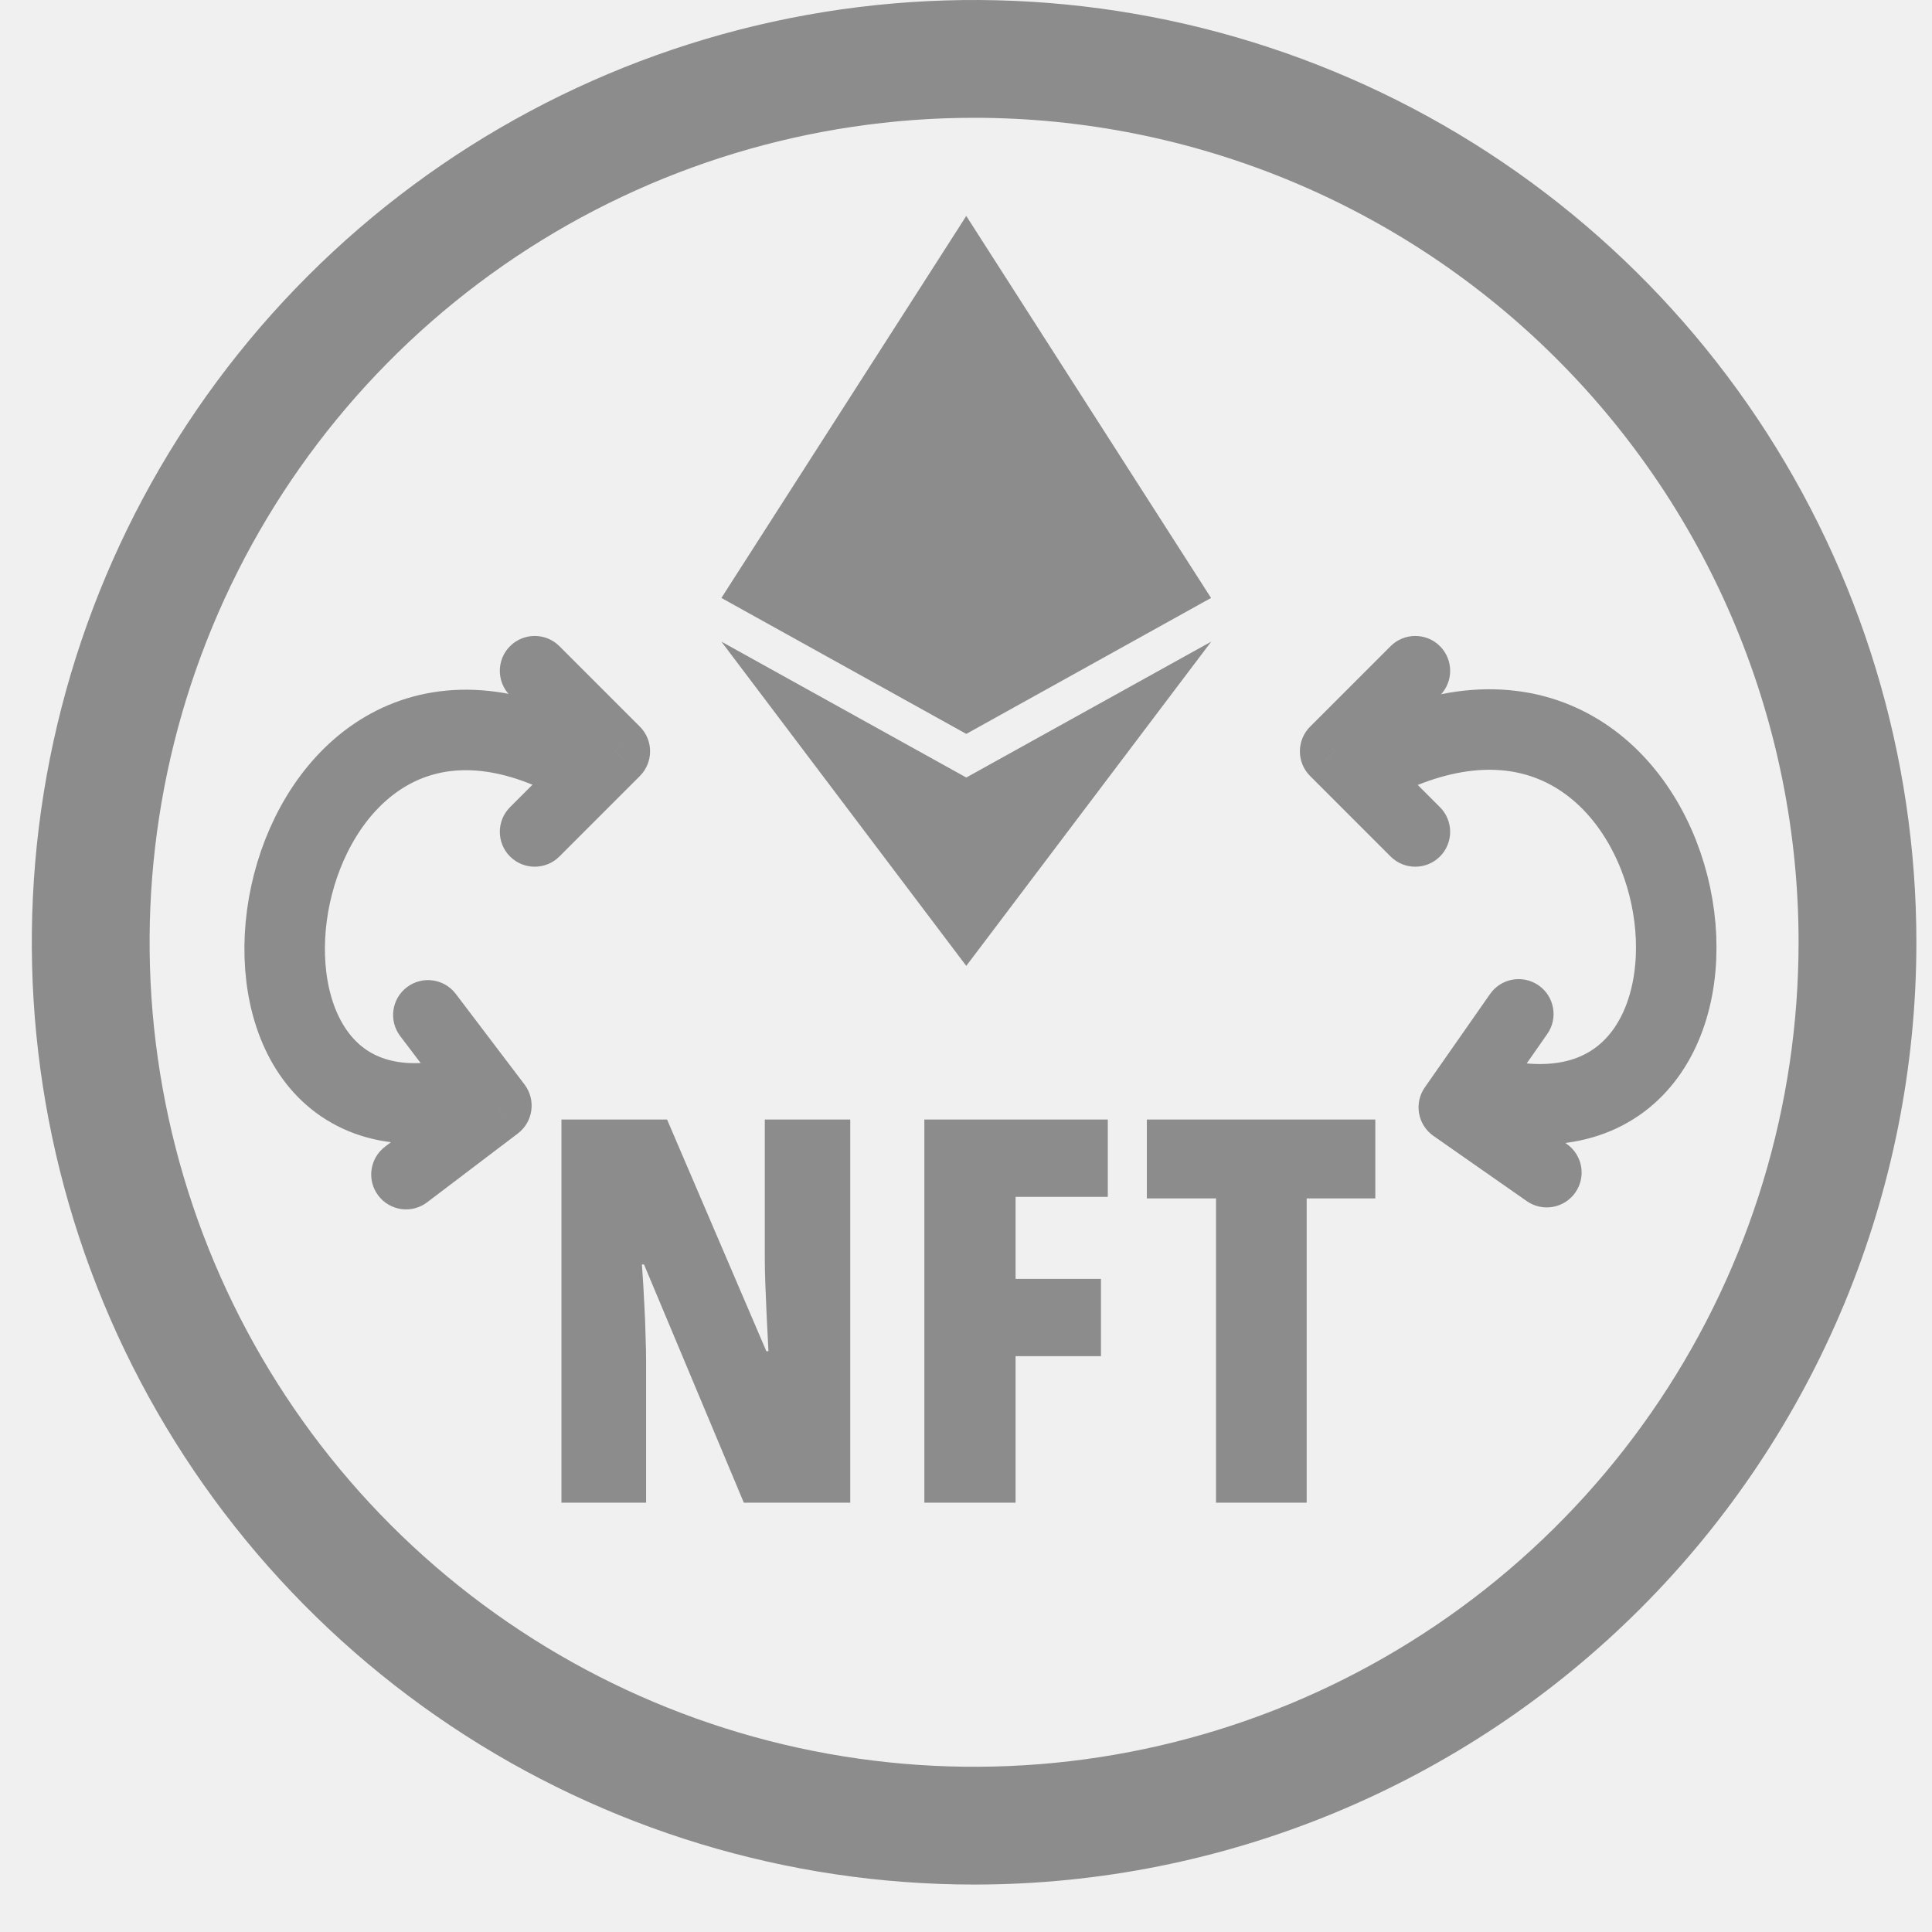
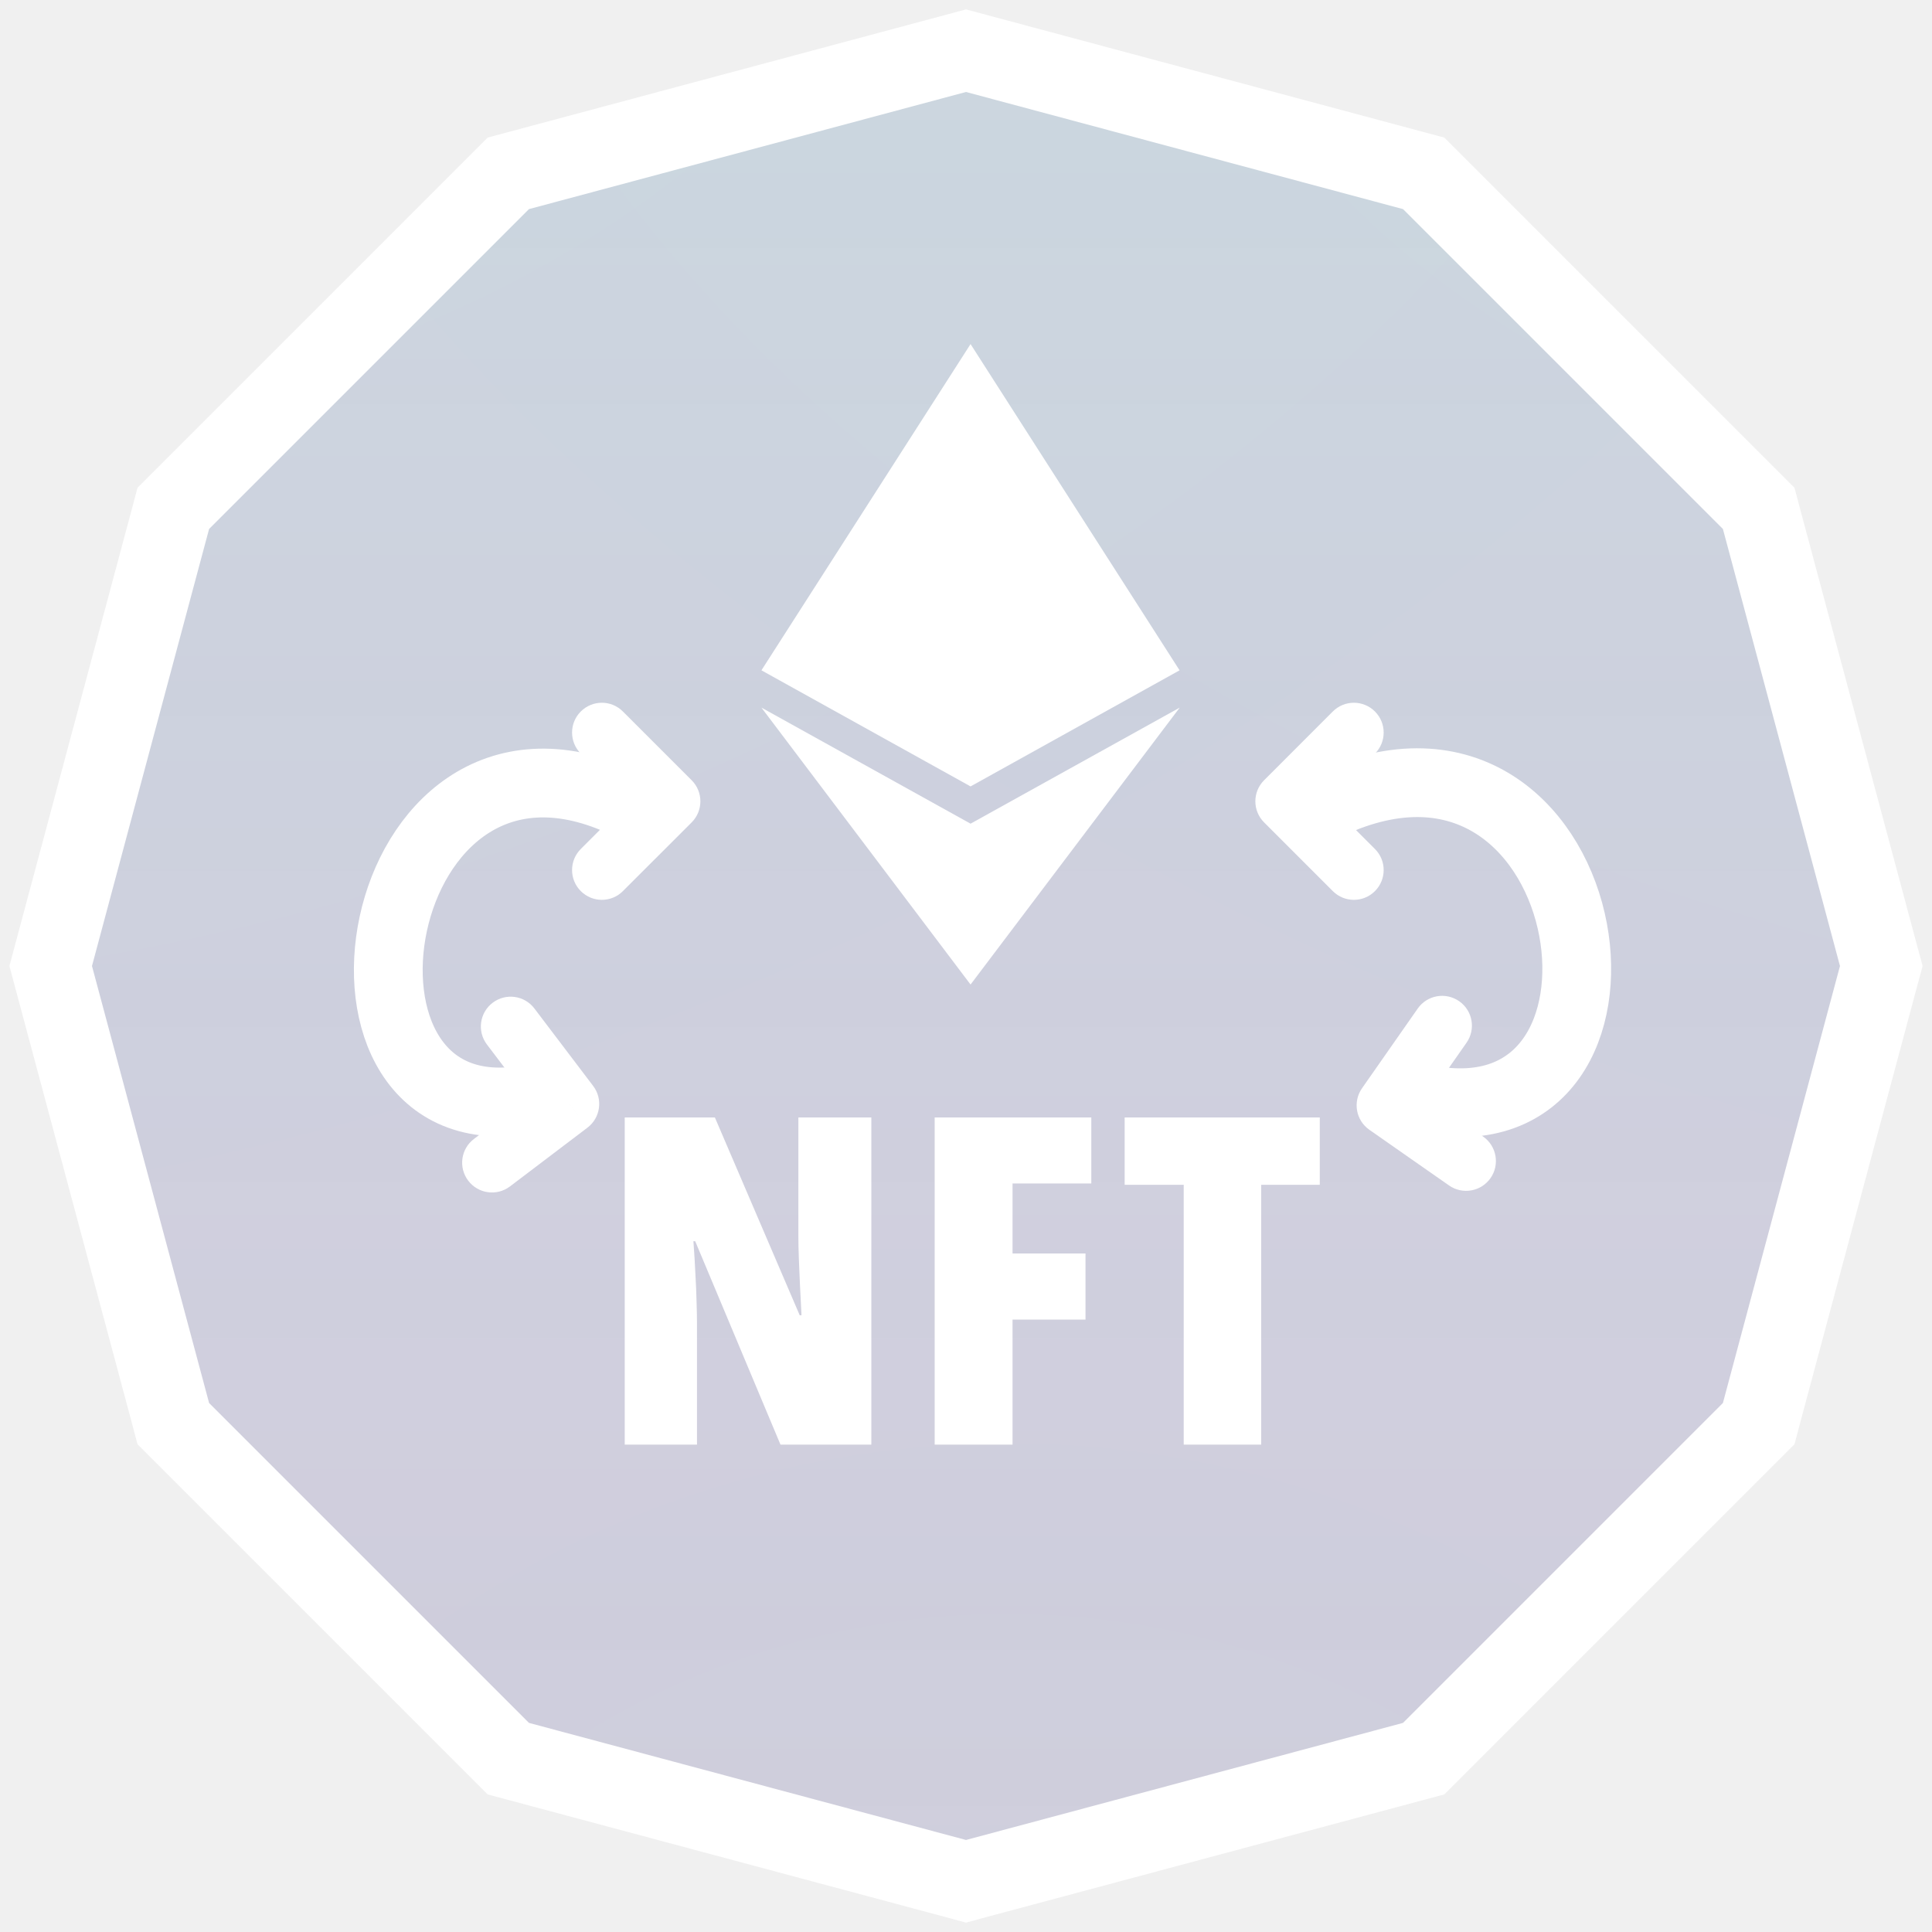
- <svg xmlns="http://www.w3.org/2000/svg" width="36" height="36" viewBox="0 0 36 36" fill="none">
-   <path d="M18.151 35.116C14.678 35.116 11.283 34.086 8.396 32.157C5.509 30.228 3.258 27.486 1.929 24.277C0.6 21.069 0.253 17.539 0.93 14.133C1.608 10.727 3.28 7.598 5.735 5.143C8.191 2.687 11.319 1.015 14.725 0.337C18.131 -0.34 21.662 0.008 24.87 1.337C28.078 2.665 30.82 4.916 32.75 7.803C34.679 10.691 35.709 14.085 35.709 17.558C35.709 22.215 33.859 26.681 30.566 29.974C27.273 33.266 22.807 35.116 18.151 35.116ZM18.151 2.195C15.112 2.195 12.142 3.096 9.615 4.784C7.089 6.472 5.12 8.872 3.957 11.679C2.794 14.486 2.49 17.575 3.083 20.555C3.675 23.535 5.139 26.273 7.287 28.422C9.436 30.57 12.173 32.033 15.153 32.626C18.134 33.219 21.223 32.915 24.03 31.752C26.837 30.589 29.237 28.62 30.925 26.093C32.613 23.567 33.514 20.597 33.514 17.558C33.514 13.483 31.895 9.576 29.014 6.695C26.133 3.813 22.225 2.195 18.151 2.195Z" fill="#8C8C8C" />
-   <path d="M10.371 13.999C4.861 11.528 3.328 21.428 8.371 20.499" stroke="#8C8C8C" stroke-width="1.5" stroke-linecap="round" />
-   <path d="M10.423 12.04C10.169 11.787 9.758 11.787 9.504 12.04C9.25 12.294 9.25 12.706 9.504 12.96L10.423 12.04ZM11.464 14L11.923 14.46C12.177 14.206 12.177 13.794 11.923 13.54L11.464 14ZM9.504 15.04C9.25 15.294 9.25 15.706 9.504 15.96C9.758 16.213 10.169 16.213 10.423 15.96L9.504 15.04ZM9.504 12.96L11.004 14.46L11.923 13.54L10.423 12.04L9.504 12.96ZM11.004 13.54L9.504 15.04L10.423 15.96L11.923 14.46L11.004 13.54Z" fill="#8C8C8C" />
-   <path d="M8.493 18.52C8.276 18.234 7.868 18.178 7.582 18.395C7.296 18.612 7.24 19.02 7.457 19.306L8.493 18.52ZM9.257 20.603L9.649 21.121C9.935 20.904 9.991 20.497 9.775 20.21L9.257 20.603ZM7.174 21.367C6.888 21.584 6.832 21.992 7.049 22.278C7.266 22.564 7.673 22.62 7.959 22.403L7.174 21.367ZM7.457 19.306L8.739 20.996L9.775 20.21L8.493 18.52L7.457 19.306ZM8.864 20.085L7.174 21.367L7.959 22.403L9.649 21.121L8.864 20.085Z" fill="#8C8C8C" />
-   <path d="M25.964 14.003C31.77 11.474 33.273 21.53 27.964 20.503" stroke="#8C8C8C" stroke-width="1.5" stroke-linecap="round" />
-   <path d="M25.912 12.04C26.165 11.787 26.577 11.787 26.831 12.04C27.085 12.294 27.085 12.706 26.831 12.96L25.912 12.04ZM24.871 14L24.412 14.46C24.158 14.206 24.158 13.794 24.412 13.54L24.871 14ZM26.831 15.04C27.085 15.294 27.085 15.706 26.831 15.96C26.577 16.213 26.165 16.213 25.912 15.96L26.831 15.04ZM26.831 12.96L25.331 14.46L24.412 13.54L25.912 12.04L26.831 12.96ZM25.331 13.54L26.831 15.04L25.912 15.96L24.412 14.46L25.331 13.54Z" fill="#8C8C8C" />
-   <path d="M27.765 18.522C27.971 18.228 28.376 18.156 28.671 18.362C28.965 18.567 29.037 18.973 28.831 19.267L27.765 18.522ZM27.083 20.633L26.71 21.166C26.416 20.96 26.344 20.555 26.55 20.261L27.083 20.633ZM29.194 21.316C29.488 21.522 29.56 21.927 29.354 22.221C29.148 22.515 28.743 22.587 28.449 22.381L29.194 21.316ZM28.831 19.267L27.616 21.006L26.55 20.261L27.765 18.522L28.831 19.267ZM27.455 20.101L29.194 21.316L28.449 22.381L26.71 21.166L27.455 20.101Z" fill="#8C8C8C" />
-   <g clip-path="url(#clip0_6446_59357)">
-     <path d="M22.566 11.142L18.005 13.675L13.442 11.142L18.005 4.024L22.566 11.142ZM18.005 14.488L13.442 11.956L18.005 17.998L22.569 11.956L18.005 14.488Z" fill="#8C8C8C" />
+ <svg xmlns="http://www.w3.org/2000/svg" width="42" height="42" viewBox="0 0 42 42" fill="none">
+   <path d="M21.224 1.162L21 1.102L20.776 1.162L11.276 3.708L11.051 3.768L10.887 3.932L3.932 10.887L3.768 11.051L3.708 11.275L1.162 20.776L1.102 21L1.162 21.224L3.708 30.724L3.768 30.949L3.932 31.113L10.887 38.068L11.051 38.232L11.276 38.292L20.776 40.837L21 40.898L21.224 40.837L30.724 38.292L30.949 38.232L31.113 38.068L38.068 31.113L38.232 30.949L38.292 30.724L40.837 21.224L40.898 21L40.837 20.776L38.292 11.275L38.232 11.051L38.068 10.887L31.113 3.932L30.949 3.768L30.724 3.708L21.224 1.162Z" fill="black" fill-opacity="0.1" />
+   <path d="M21.224 1.162L21 1.102L20.776 1.162L11.276 3.708L11.051 3.768L10.887 3.932L3.932 10.887L3.768 11.051L3.708 11.275L1.162 20.776L1.102 21L1.162 21.224L3.708 30.724L3.768 30.949L3.932 31.113L10.887 38.068L11.051 38.232L11.276 38.292L20.776 40.837L21 40.898L21.224 40.837L30.724 38.292L30.949 38.232L31.113 38.068L38.068 31.113L38.232 30.949L38.292 30.724L40.837 21.224L40.898 21L40.837 20.776L38.292 11.275L38.232 11.051L38.068 10.887L31.113 3.932L30.949 3.768L30.724 3.708L21.224 1.162Z" fill="url(#paint0_linear_876_4208)" fill-opacity="0.1" />
+   <path d="M21.224 1.162L21 1.102L20.776 1.162L11.276 3.708L11.051 3.768L10.887 3.932L3.932 10.887L3.768 11.051L3.708 11.275L1.162 20.776L1.102 21L1.162 21.224L3.708 30.724L3.768 30.949L3.932 31.113L10.887 38.068L11.051 38.232L11.276 38.292L20.776 40.837L21 40.898L21.224 40.837L30.724 38.292L30.949 38.232L31.113 38.068L38.068 31.113L38.232 30.949L38.292 30.724L40.837 21.224L40.898 21L40.837 20.776L38.292 11.275L38.232 11.051L38.068 10.887L31.113 3.932L30.949 3.768L30.724 3.708L21.224 1.162Z" fill="url(#paint1_radial_876_4208)" fill-opacity="0.05" />
+   <path d="M21.224 1.162L21 1.102L20.776 1.162L11.276 3.708L11.051 3.768L10.887 3.932L3.932 10.887L3.768 11.051L3.708 11.275L1.162 20.776L1.102 21L1.162 21.224L3.708 30.724L3.768 30.949L3.932 31.113L10.887 38.068L11.051 38.232L11.276 38.292L20.776 40.837L21 40.898L21.224 40.837L30.724 38.292L30.949 38.232L31.113 38.068L38.068 31.113L38.232 30.949L38.292 30.724L40.837 21.224L40.898 21L40.837 20.776L38.292 11.275L38.232 11.051L38.068 10.887L31.113 3.932L30.949 3.768L30.724 3.708L21.224 1.162Z" fill="url(#paint2_radial_876_4208)" fill-opacity="0.05" />
+   <path d="M21.224 1.162L21 1.102L20.776 1.162L11.276 3.708L11.051 3.768L10.887 3.932L3.932 10.887L3.768 11.051L3.708 11.275L1.162 20.776L1.102 21L1.162 21.224L3.708 30.724L3.768 30.949L3.932 31.113L10.887 38.068L11.051 38.232L11.276 38.292L20.776 40.837L21 40.898L21.224 40.837L30.724 38.292L30.949 38.232L31.113 38.068L38.068 31.113L38.232 30.949L38.292 30.724L40.837 21.224L40.898 21L40.837 20.776L38.292 11.275L38.232 11.051L38.068 10.887L31.113 3.932L30.949 3.768L30.724 3.708L21.224 1.162Z" fill="url(#paint3_radial_876_4208)" fill-opacity="0.05" />
+   <path d="M21.224 1.162L21 1.102L20.776 1.162L11.276 3.708L11.051 3.768L10.887 3.932L3.932 10.887L3.768 11.051L3.708 11.275L1.162 20.776L1.102 21L1.162 21.224L3.708 30.724L3.768 30.949L3.932 31.113L10.887 38.068L11.051 38.232L11.276 38.292L20.776 40.837L21 40.898L21.224 40.837L30.724 38.292L30.949 38.232L31.113 38.068L38.068 31.113L38.232 30.949L38.292 30.724L40.837 21.224L40.898 21L40.837 20.776L38.292 11.275L38.232 11.051L38.068 10.887L31.113 3.932L30.949 3.768L30.724 3.708L21.224 1.162Z" stroke="white" stroke-width="1.734" />
+   <path d="M13.49 17.418C7.999 14.957 6.472 24.82 11.497 23.895" stroke="white" stroke-width="1.495" stroke-linecap="round" />
+   <path d="M13.541 15.467C13.289 15.214 12.879 15.214 12.626 15.467C12.373 15.72 12.373 16.13 12.626 16.383L13.541 15.467ZM14.578 17.42L15.036 17.878C15.289 17.625 15.289 17.215 15.036 16.962L14.578 17.42ZM12.626 18.456C12.373 18.709 12.373 19.119 12.626 19.372C12.879 19.625 13.289 19.625 13.541 19.372L12.626 18.456ZM12.626 16.383L14.12 17.878L15.036 16.962L13.541 15.467L12.626 16.383ZM14.12 16.962L12.626 18.456L13.541 19.372L15.036 17.878L14.12 16.962Z" fill="white" />
+   <path d="M11.617 21.923C11.401 21.638 10.995 21.583 10.71 21.799C10.425 22.015 10.369 22.421 10.585 22.706L11.617 21.923ZM12.379 23.999L12.77 24.515C13.055 24.299 13.111 23.892 12.895 23.608L12.379 23.999ZM10.303 24.76C10.018 24.976 9.962 25.382 10.179 25.667C10.395 25.952 10.801 26.008 11.086 25.792L10.303 24.76ZM10.585 22.706L11.863 24.39L12.895 23.608L11.617 21.923L10.585 22.706ZM11.987 23.483L10.303 24.76L11.086 25.792L12.77 24.515L11.987 23.483Z" fill="white" />
+   <path d="M29.026 17.423C31.972 16.139 33.807 18.109 34.198 20.216C34.576 22.245 33.614 24.401 31.018 23.899" stroke="white" stroke-width="1.495" stroke-linecap="round" />
+   <path d="M28.974 15.467C29.227 15.214 29.637 15.214 29.89 15.467C30.143 15.72 30.143 16.13 29.89 16.383L28.974 15.467ZM27.938 17.42L27.48 17.878C27.227 17.625 27.227 17.215 27.48 16.962L27.938 17.42ZM29.89 18.456C30.143 18.709 30.143 19.119 29.89 19.372C29.637 19.625 29.227 19.625 28.974 19.372L29.89 18.456ZM29.89 16.383L28.395 17.878L27.48 16.962L28.974 15.467L29.89 16.383ZM28.395 16.962L29.89 18.456L28.974 19.372L27.48 17.878L28.395 16.962Z" fill="white" />
+   <path d="M30.82 21.925C31.025 21.632 31.428 21.561 31.722 21.766C32.015 21.971 32.086 22.375 31.881 22.668L30.82 21.925ZM30.14 24.029L29.768 24.56C29.475 24.355 29.404 23.951 29.609 23.658L30.14 24.029ZM32.243 24.709C32.536 24.914 32.608 25.318 32.403 25.611C32.198 25.904 31.794 25.976 31.501 25.771L32.243 24.709ZM31.881 22.668L30.67 24.4L29.609 23.658L30.82 21.925L31.881 22.668ZM30.511 23.498L32.243 24.709L31.501 25.771L29.768 24.56L30.511 23.498Z" fill="white" />
+   <g clip-path="url(#clip0_876_4208)">
+     <path d="M25.643 14.572L21.099 17.096L16.553 14.572L21.099 7.48L25.643 14.572ZM21.099 17.906L16.553 15.383L21.099 21.403L25.646 15.383L21.099 17.906Z" fill="white" />
  </g>
-   <path d="M15.843 28H13.86L12 23.561H11.961C11.98 23.822 11.995 24.064 12.005 24.289C12.018 24.51 12.026 24.712 12.029 24.895C12.036 25.074 12.039 25.231 12.039 25.368V28H10.462V20.861H12.43L14.28 25.178H14.319C14.306 24.937 14.295 24.712 14.285 24.504C14.275 24.296 14.267 24.104 14.261 23.928C14.254 23.752 14.251 23.592 14.251 23.449V20.861H15.843V28ZM18.924 28H17.224V20.861H20.642V22.302H18.924V23.83H20.515V25.27H18.924V28ZM24.348 28H22.659V22.331H21.37V20.861H25.627V22.331H24.348V28Z" fill="#8C8C8C" />
+   <path d="M18.942 31.405H16.967L15.113 26.983H15.074C15.094 27.242 15.108 27.484 15.118 27.708C15.131 27.928 15.139 28.13 15.143 28.311C15.149 28.489 15.152 28.647 15.152 28.783V31.405H13.581V24.293H15.541L17.385 28.593H17.424C17.411 28.353 17.4 28.13 17.39 27.922C17.381 27.714 17.372 27.523 17.366 27.348C17.359 27.173 17.356 27.014 17.356 26.871V24.293H18.942V31.405ZM22.012 31.405H20.319V24.293H23.724V25.728H22.012V27.25H23.598V28.686H22.012V31.405ZM27.417 31.405H25.733V25.757H24.449V24.293H28.691V25.757H27.417V31.405Z" fill="white" />
  <defs>
-     <clipPath id="clip0_6446_59357">
-       <rect width="9.607" height="13.974" fill="white" transform="translate(13.202 4.02344)" />
+     <linearGradient id="paint0_linear_876_4208" x1="21" y1="2" x2="21" y2="40" gradientUnits="userSpaceOnUse">
+       <stop stop-color="#88EAFF" />
+       <stop offset="1" stop-color="#858DF7" stop-opacity="0.56" />
+       <stop offset="1" stop-color="#858DF7" />
+     </linearGradient>
+     <radialGradient id="paint1_radial_876_4208" cx="0" cy="0" r="1" gradientUnits="userSpaceOnUse" gradientTransform="translate(5.25167 -0.974025) rotate(68.8981) scale(26.2098 45.6249)">
+       <stop stop-color="#67D4F8" stop-opacity="0.5" />
+       <stop offset="1" stop-color="#8E77F7" stop-opacity="0.5" />
+     </radialGradient>
+     <radialGradient id="paint2_radial_876_4208" cx="0" cy="0" r="1" gradientUnits="userSpaceOnUse" gradientTransform="translate(39.5537 1.99987) rotate(111.856) scale(22.6075 40.5126)">
+       <stop stop-color="#67D4F8" stop-opacity="0.5" />
+       <stop offset="1" stop-color="#8E77F7" stop-opacity="0.5" />
+     </radialGradient>
+     <radialGradient id="paint3_radial_876_4208" cx="0" cy="0" r="1" gradientUnits="userSpaceOnUse" gradientTransform="translate(21.6376 51.5651) rotate(-94.1386) scale(21.2031 21.8342)">
+       <stop stop-color="#67D4F8" stop-opacity="0.5" />
+       <stop offset="1" stop-color="#8E77F7" stop-opacity="0.5" />
+     </radialGradient>
+     <clipPath id="clip0_876_4208">
+       <rect width="9.572" height="13.923" fill="white" transform="translate(16.3105 7.47949)" />
    </clipPath>
  </defs>
</svg>
